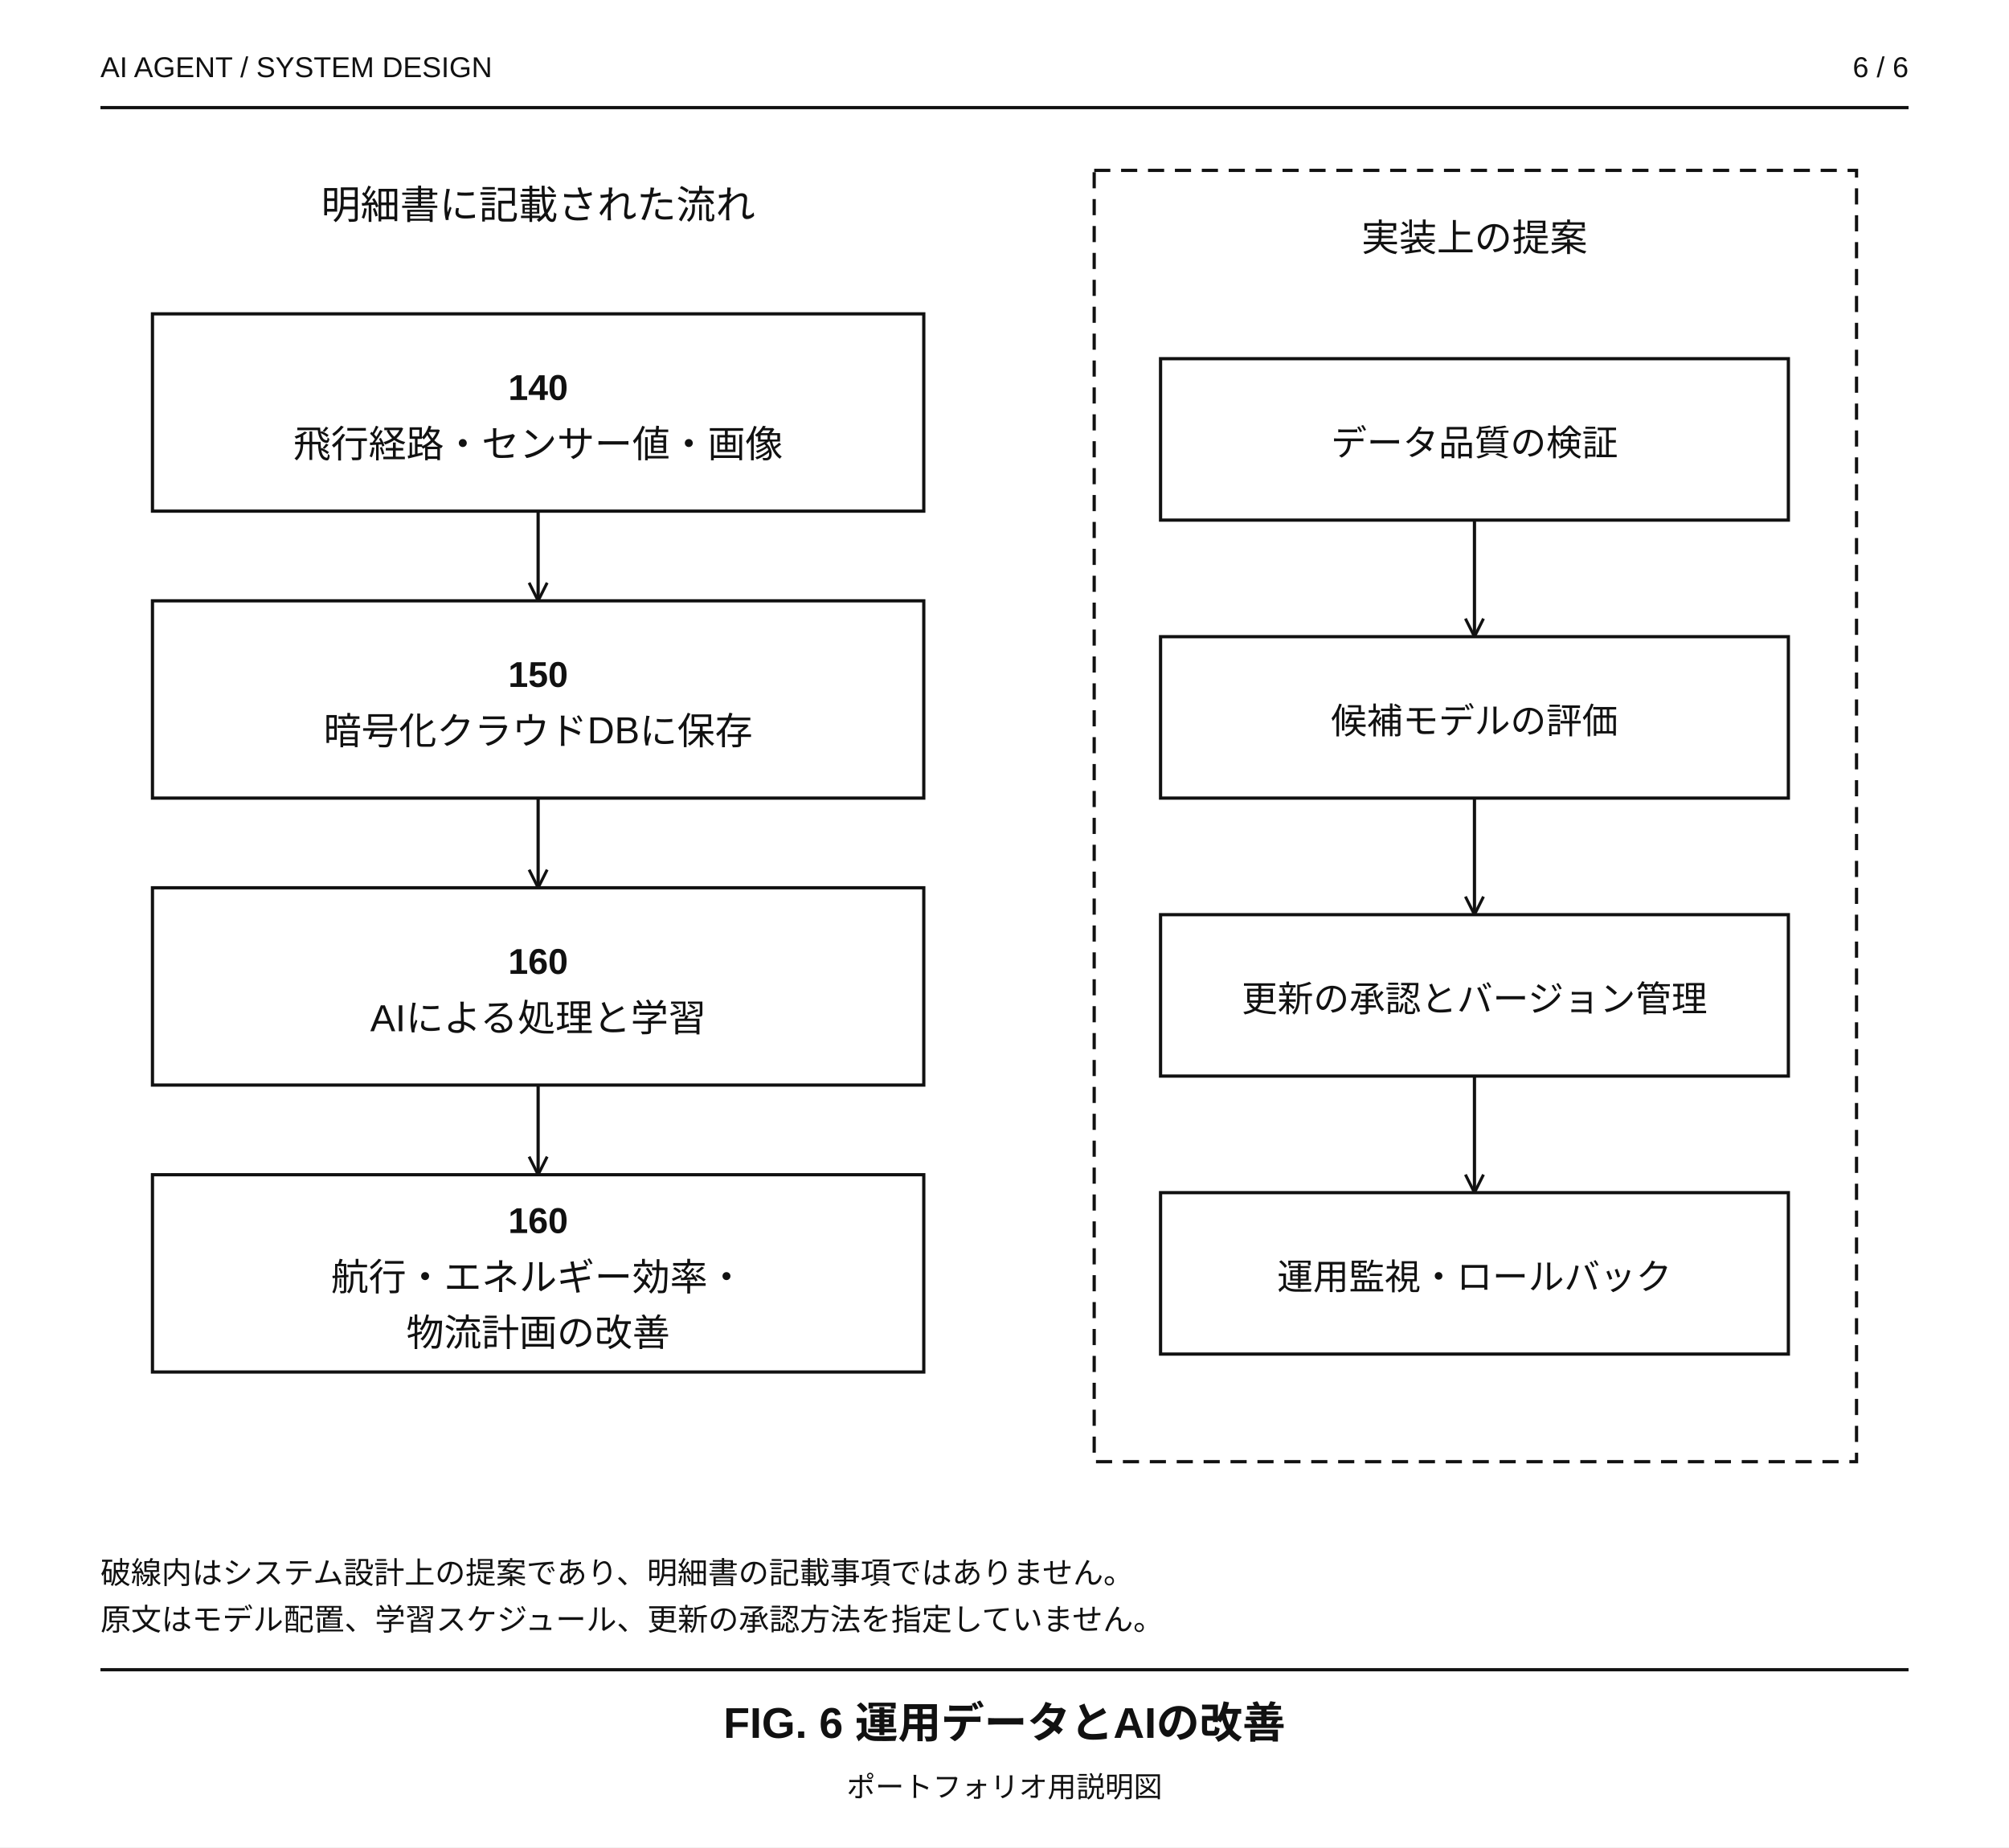
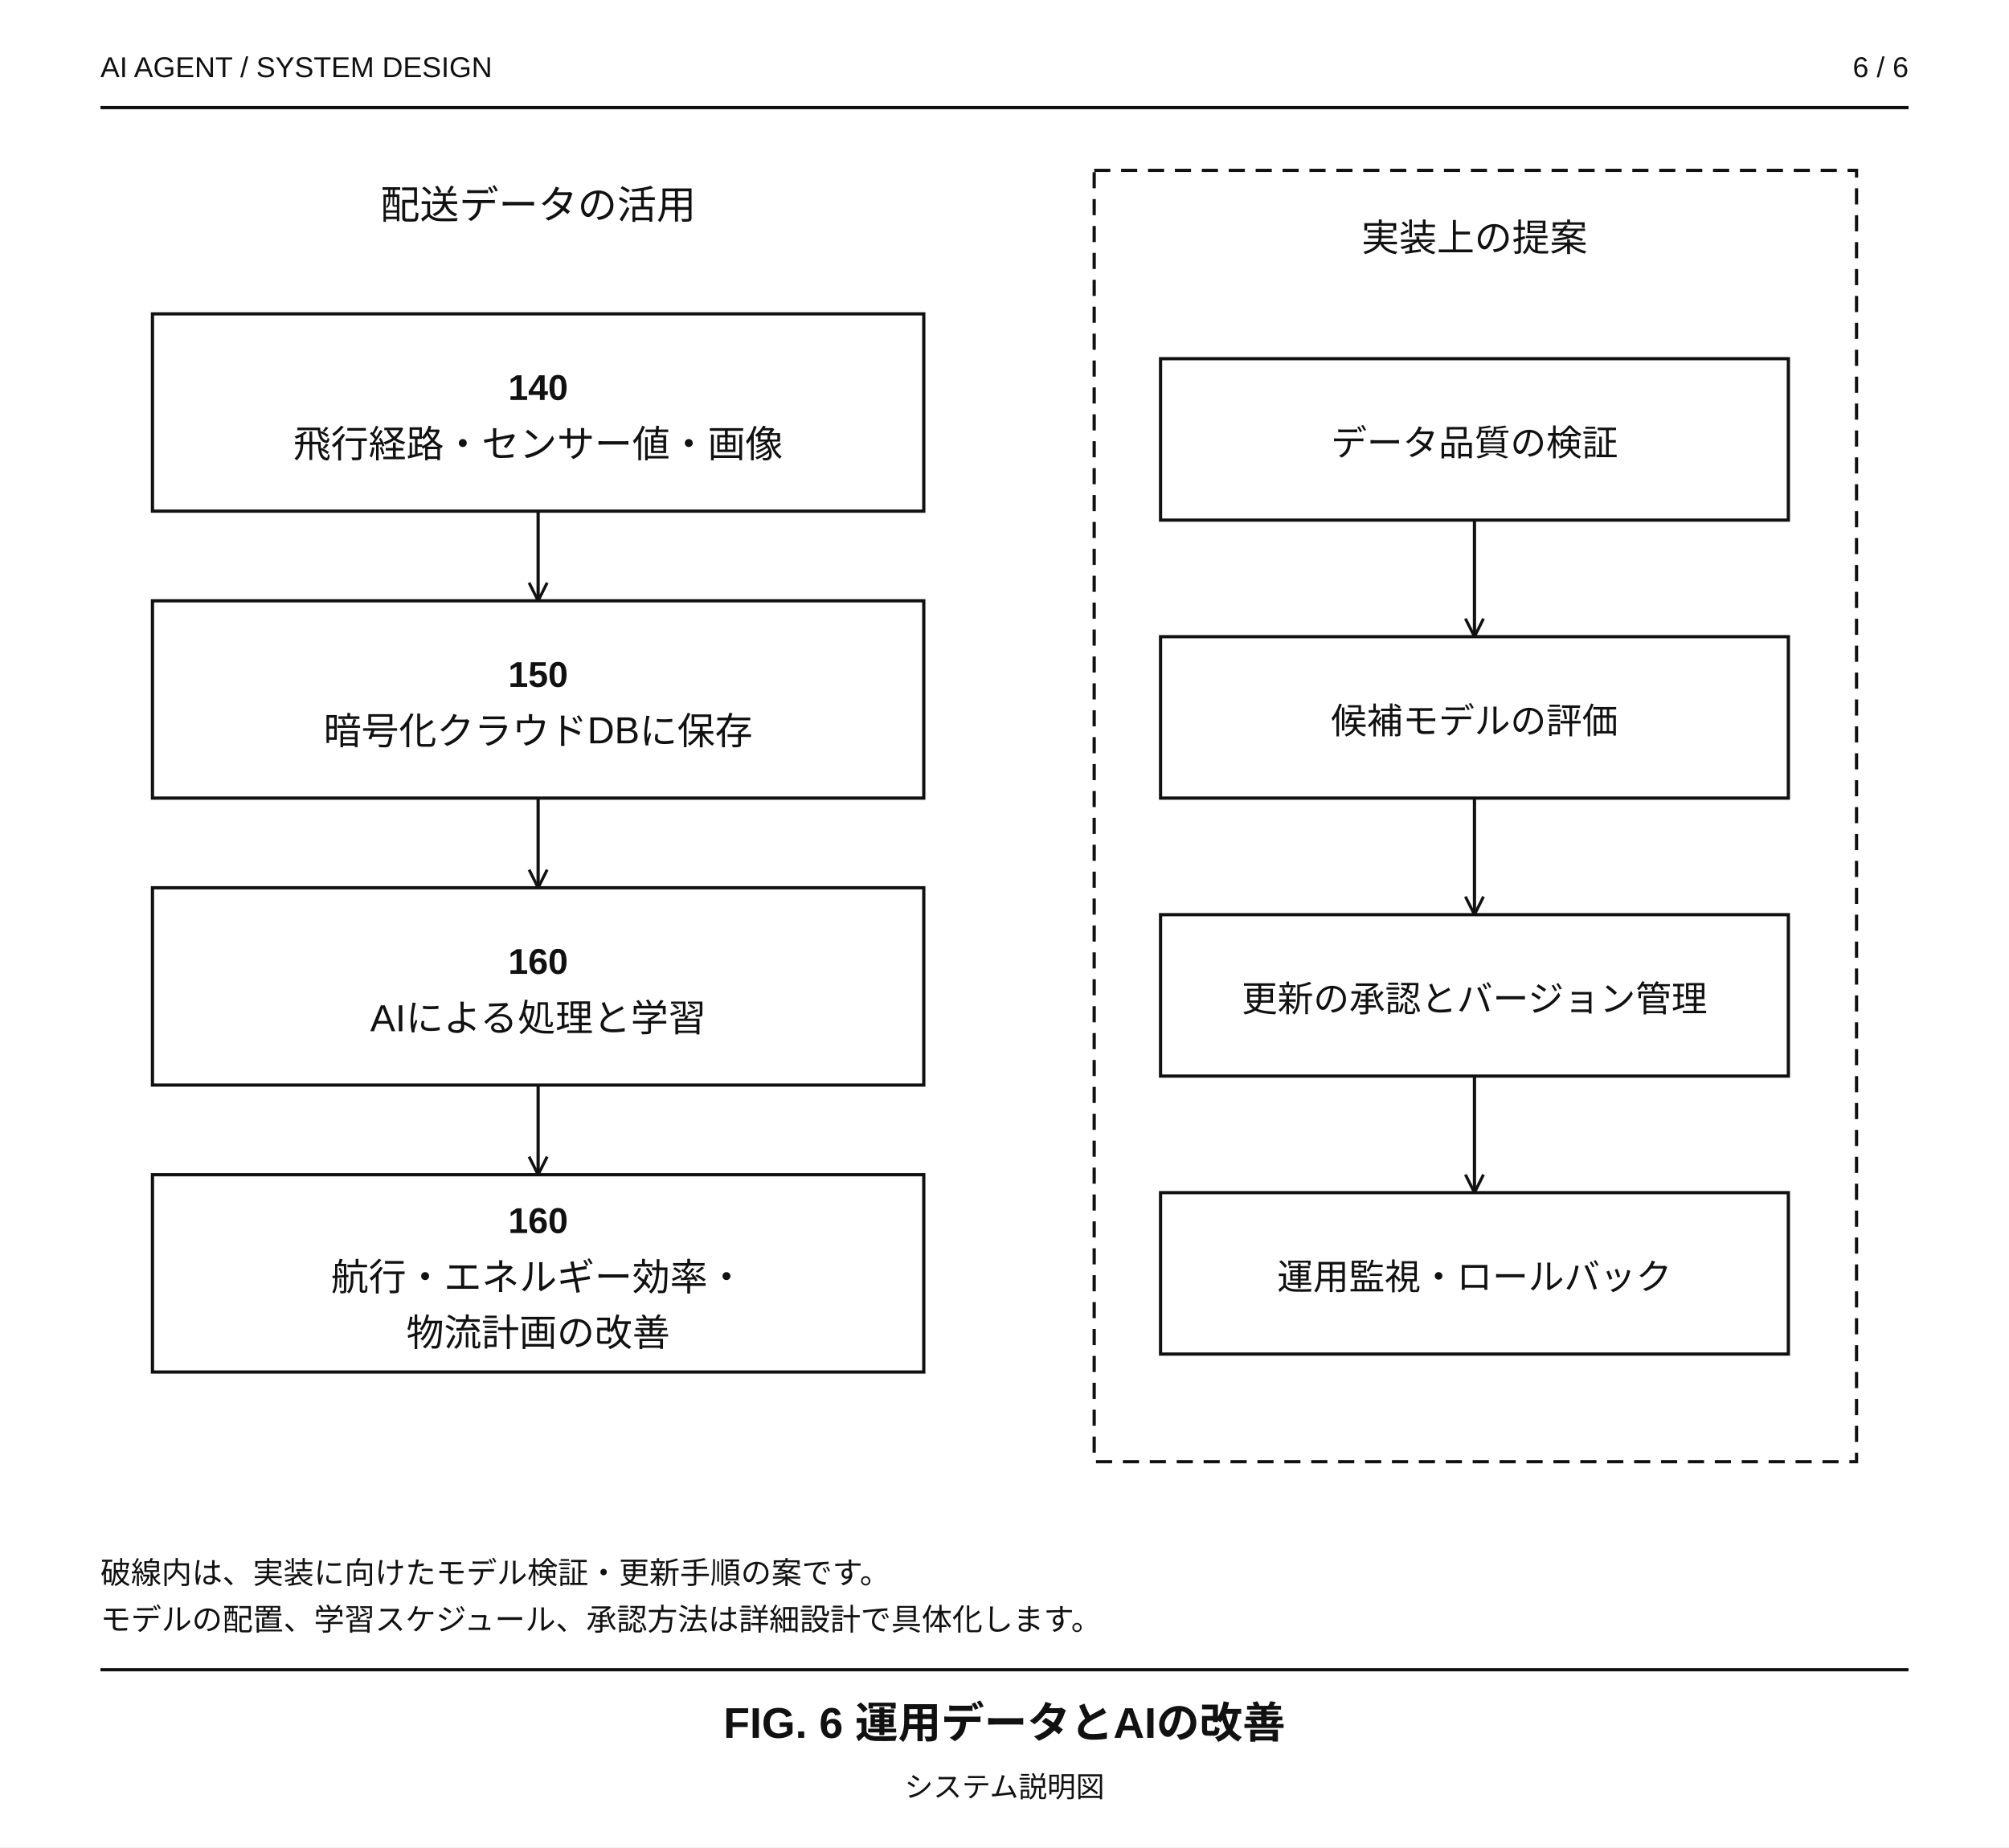
<svg xmlns="http://www.w3.org/2000/svg" width="1120" height="1030" viewBox="0 0 1120 1030" role="img" aria-labelledby="title desc" xml:lang="ja">
  <defs>
    <marker id="arrow" viewBox="0 0 10 10" refX="9" refY="5" markerWidth="7" markerHeight="7" orient="auto">
      <path d="M1 1 L9 5 L1 9" fill="none" stroke="#111" stroke-width="1.3" />
    </marker>
    <marker id="start" viewBox="0 0 10 10" refX="1" refY="5" markerWidth="7" markerHeight="7" orient="auto">
      <path d="M9 1 L1 5 L9 9" fill="none" stroke="#111" stroke-width="1.3" />
    </marker>
  </defs>
  <rect width="1120" height="1030" fill="white" />
  <text x="56" y="43" font-family="Arial, 'Yu Gothic', Meiryo, sans-serif" font-size="16" text-anchor="start" font-weight="400" fill="#111">AI AGENT / SYSTEM DESIGN</text>
  <text x="1064" y="43" font-family="Arial, 'Yu Gothic', Meiryo, sans-serif" font-size="16" text-anchor="end" font-weight="400" fill="#111">6 / 6</text>
  <path d="M56 60 H1064" fill="none" stroke="#111" stroke-width="1.8" stroke-linejoin="miter" />
-   <text x="300" y="122" font-family="Arial, 'Yu Gothic', Meiryo, sans-serif" font-size="22" text-anchor="middle" font-weight="400" fill="#111">明細書に記載された流れ</text>
+   <text x="300" y="122" font-family="Arial, 'Yu Gothic', Meiryo, sans-serif" font-size="22" text-anchor="middle" font-weight="400" fill="#111">配送データの活用</text>
  <rect x="85" y="175" width="430" height="110" fill="white" stroke="#111" stroke-width="1.8" />
  <text x="300.0" y="223.0" font-family="Arial, 'Yu Gothic', Meiryo, sans-serif" font-size="20" text-anchor="middle" font-weight="600" fill="#111">140</text>
  <text x="300.0" y="255.0" font-family="Arial, 'Yu Gothic', Meiryo, sans-serif" font-size="21" text-anchor="middle" font-weight="400" fill="#111">飛行経路・センサー値・画像</text>
  <path d="M300 285 V335" fill="none" stroke="#111" stroke-width="1.8" stroke-linejoin="miter" marker-end="url(#arrow)" />
  <rect x="85" y="335" width="430" height="110" fill="white" stroke="#111" stroke-width="1.8" />
  <text x="300.0" y="383.0" font-family="Arial, 'Yu Gothic', Meiryo, sans-serif" font-size="20" text-anchor="middle" font-weight="600" fill="#111">150</text>
  <text x="300.0" y="415.0" font-family="Arial, 'Yu Gothic', Meiryo, sans-serif" font-size="21" text-anchor="middle" font-weight="400" fill="#111">暗号化クラウドDBに保存</text>
  <path d="M300 445 V495" fill="none" stroke="#111" stroke-width="1.8" stroke-linejoin="miter" marker-end="url(#arrow)" />
  <rect x="85" y="495" width="430" height="110" fill="white" stroke="#111" stroke-width="1.8" />
  <text x="300.0" y="543.0" font-family="Arial, 'Yu Gothic', Meiryo, sans-serif" font-size="20" text-anchor="middle" font-weight="600" fill="#111">160</text>
  <text x="300.0" y="575.0" font-family="Arial, 'Yu Gothic', Meiryo, sans-serif" font-size="21" text-anchor="middle" font-weight="400" fill="#111">AIによる処理と学習</text>
  <path d="M300 605 V655" fill="none" stroke="#111" stroke-width="1.8" stroke-linejoin="miter" marker-end="url(#arrow)" />
  <rect x="85" y="655" width="430" height="110" fill="white" stroke="#111" stroke-width="1.8" />
  <text x="300.0" y="687.5" font-family="Arial, 'Yu Gothic', Meiryo, sans-serif" font-size="20" text-anchor="middle" font-weight="600" fill="#111">160</text>
  <text x="300.0" y="719.5" font-family="Arial, 'Yu Gothic', Meiryo, sans-serif" font-size="21" text-anchor="middle" font-weight="400" fill="#111">航行・エネルギー効率・</text>
  <text x="300.0" y="750.5" font-family="Arial, 'Yu Gothic', Meiryo, sans-serif" font-size="21" text-anchor="middle" font-weight="400" fill="#111">物流計画の改善</text>
  <rect x="610" y="95" width="425" height="720" fill="white" stroke="#111" stroke-width="1.8" stroke-dasharray="9 6" />
  <text x="822" y="140" font-family="Arial, 'Yu Gothic', Meiryo, sans-serif" font-size="21" text-anchor="middle" font-weight="400" fill="#111">実装上の提案</text>
  <rect x="647" y="200" width="350" height="90" fill="white" stroke="#111" stroke-width="1.8" />
  <text x="822" y="254" font-family="Arial, 'Yu Gothic', Meiryo, sans-serif" font-size="20" text-anchor="middle" font-weight="400" fill="#111">データ品質の検証</text>
  <path d="M822 290 V355" fill="none" stroke="#111" stroke-width="1.8" stroke-linejoin="miter" marker-end="url(#arrow)" />
  <rect x="647" y="355" width="350" height="90" fill="white" stroke="#111" stroke-width="1.8" />
  <text x="822" y="409" font-family="Arial, 'Yu Gothic', Meiryo, sans-serif" font-size="20" text-anchor="middle" font-weight="400" fill="#111">候補モデルの評価</text>
  <path d="M822 445 V510" fill="none" stroke="#111" stroke-width="1.8" stroke-linejoin="miter" marker-end="url(#arrow)" />
  <rect x="647" y="510" width="350" height="90" fill="white" stroke="#111" stroke-width="1.8" />
  <text x="822" y="564" font-family="Arial, 'Yu Gothic', Meiryo, sans-serif" font-size="20" text-anchor="middle" font-weight="400" fill="#111">更新の承認とバージョン管理</text>
  <path d="M822 600 V665" fill="none" stroke="#111" stroke-width="1.8" stroke-linejoin="miter" marker-end="url(#arrow)" />
  <rect x="647" y="665" width="350" height="90" fill="white" stroke="#111" stroke-width="1.8" />
  <text x="822" y="719" font-family="Arial, 'Yu Gothic', Meiryo, sans-serif" font-size="20" text-anchor="middle" font-weight="400" fill="#111">運用監視・ロールバック</text>
-   <text x="56" y="883" font-family="Arial, 'Yu Gothic', Meiryo, sans-serif" font-size="17" text-anchor="start" font-weight="400" fill="#111">破線内はシステム設計上の提案であり、明細書の記載事項ではありません。</text>
-   <text x="56" y="909" font-family="Arial, 'Yu Gothic', Meiryo, sans-serif" font-size="17" text-anchor="start" font-weight="400" fill="#111">原文はモデル配置、学習スケジュール、更新の承認方法を指定していません。</text>
+   <text x="56" y="883" font-family="Arial, 'Yu Gothic', Meiryo, sans-serif" font-size="17" text-anchor="start" font-weight="400" fill="#111">破線内は、実装に向けたモデル検証・更新手順の案です。</text>
+   <text x="56" y="909" font-family="Arial, 'Yu Gothic', Meiryo, sans-serif" font-size="17" text-anchor="start" font-weight="400" fill="#111">モデルの配置、学習スケジュール、承認方法は詳細設計で具体化します。</text>
  <path d="M56 931 H1064" fill="none" stroke="#111" stroke-width="1.8" stroke-linejoin="miter" />
  <text x="560" y="969" font-family="Arial, 'Yu Gothic', Meiryo, sans-serif" font-size="24" text-anchor="middle" font-weight="600" fill="#111">FIG. 6   運用データとAIの改善</text>
-   <text x="560" y="1002" font-family="Arial, 'Yu Gothic', Meiryo, sans-serif" font-size="16" text-anchor="middle" font-weight="400" fill="#111">ポートフォリオ用説明図</text>
+   <text x="560" y="1002" font-family="Arial, 'Yu Gothic', Meiryo, sans-serif" font-size="16" text-anchor="middle" font-weight="400" fill="#111">システム説明図</text>
</svg>
